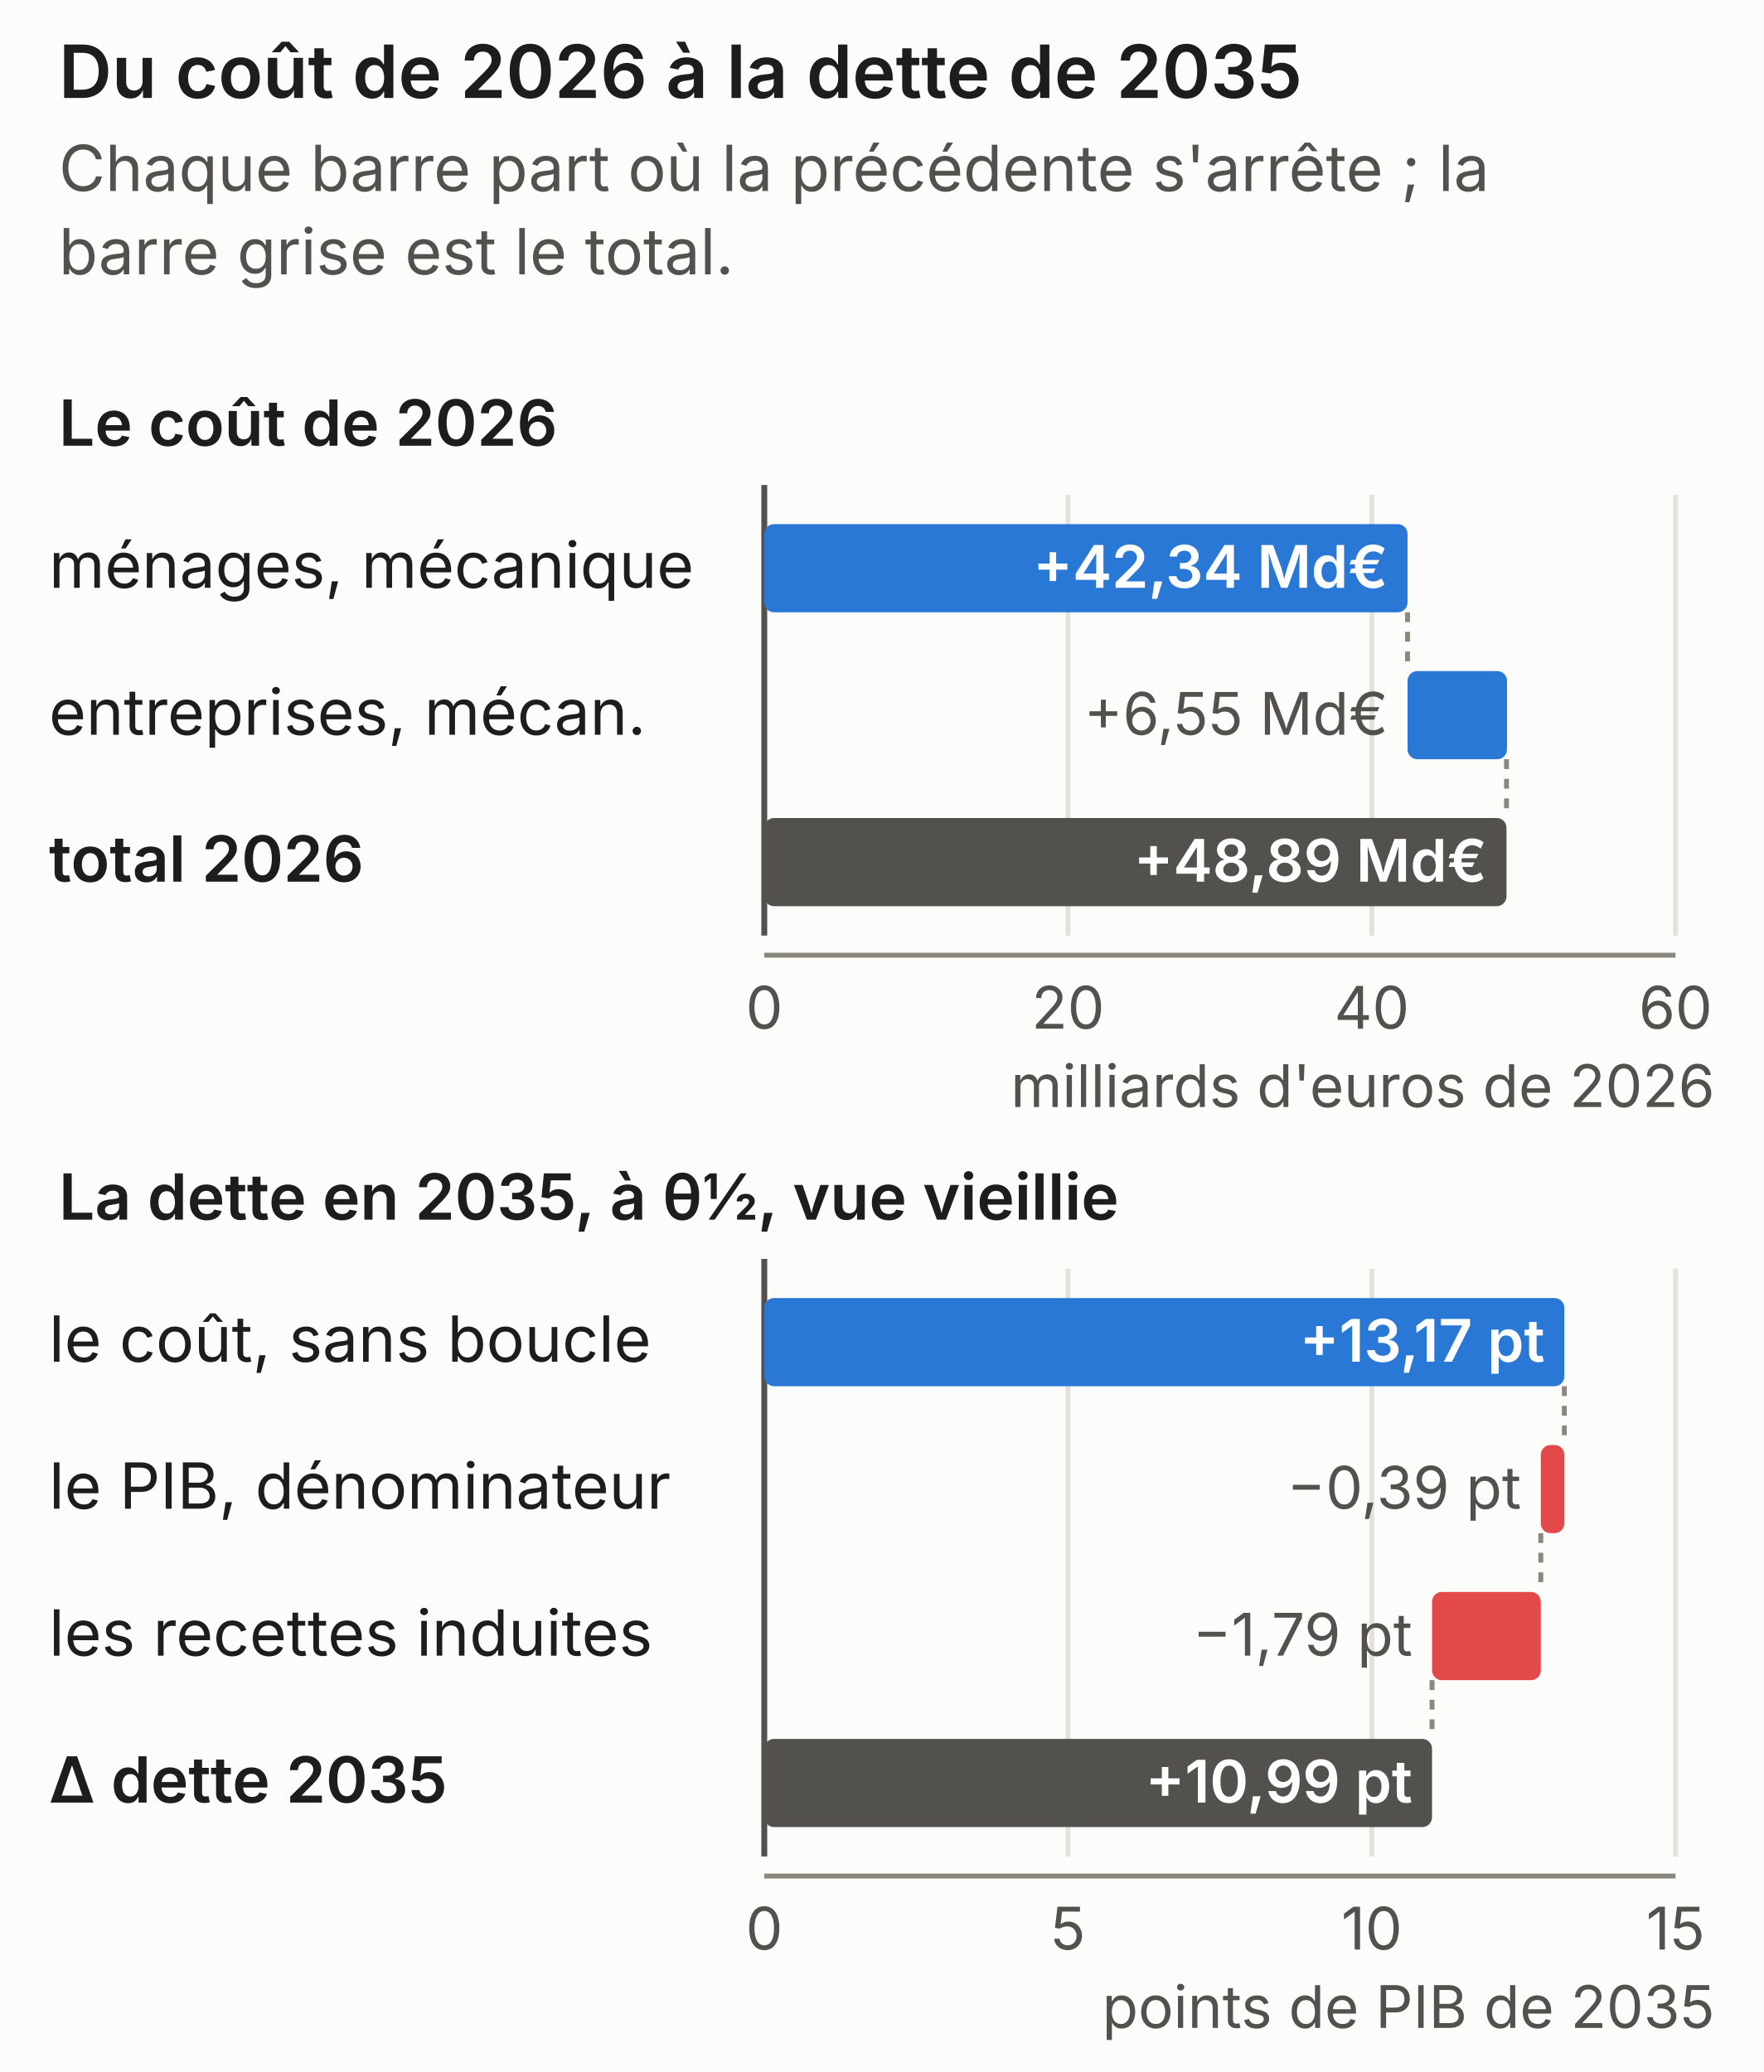
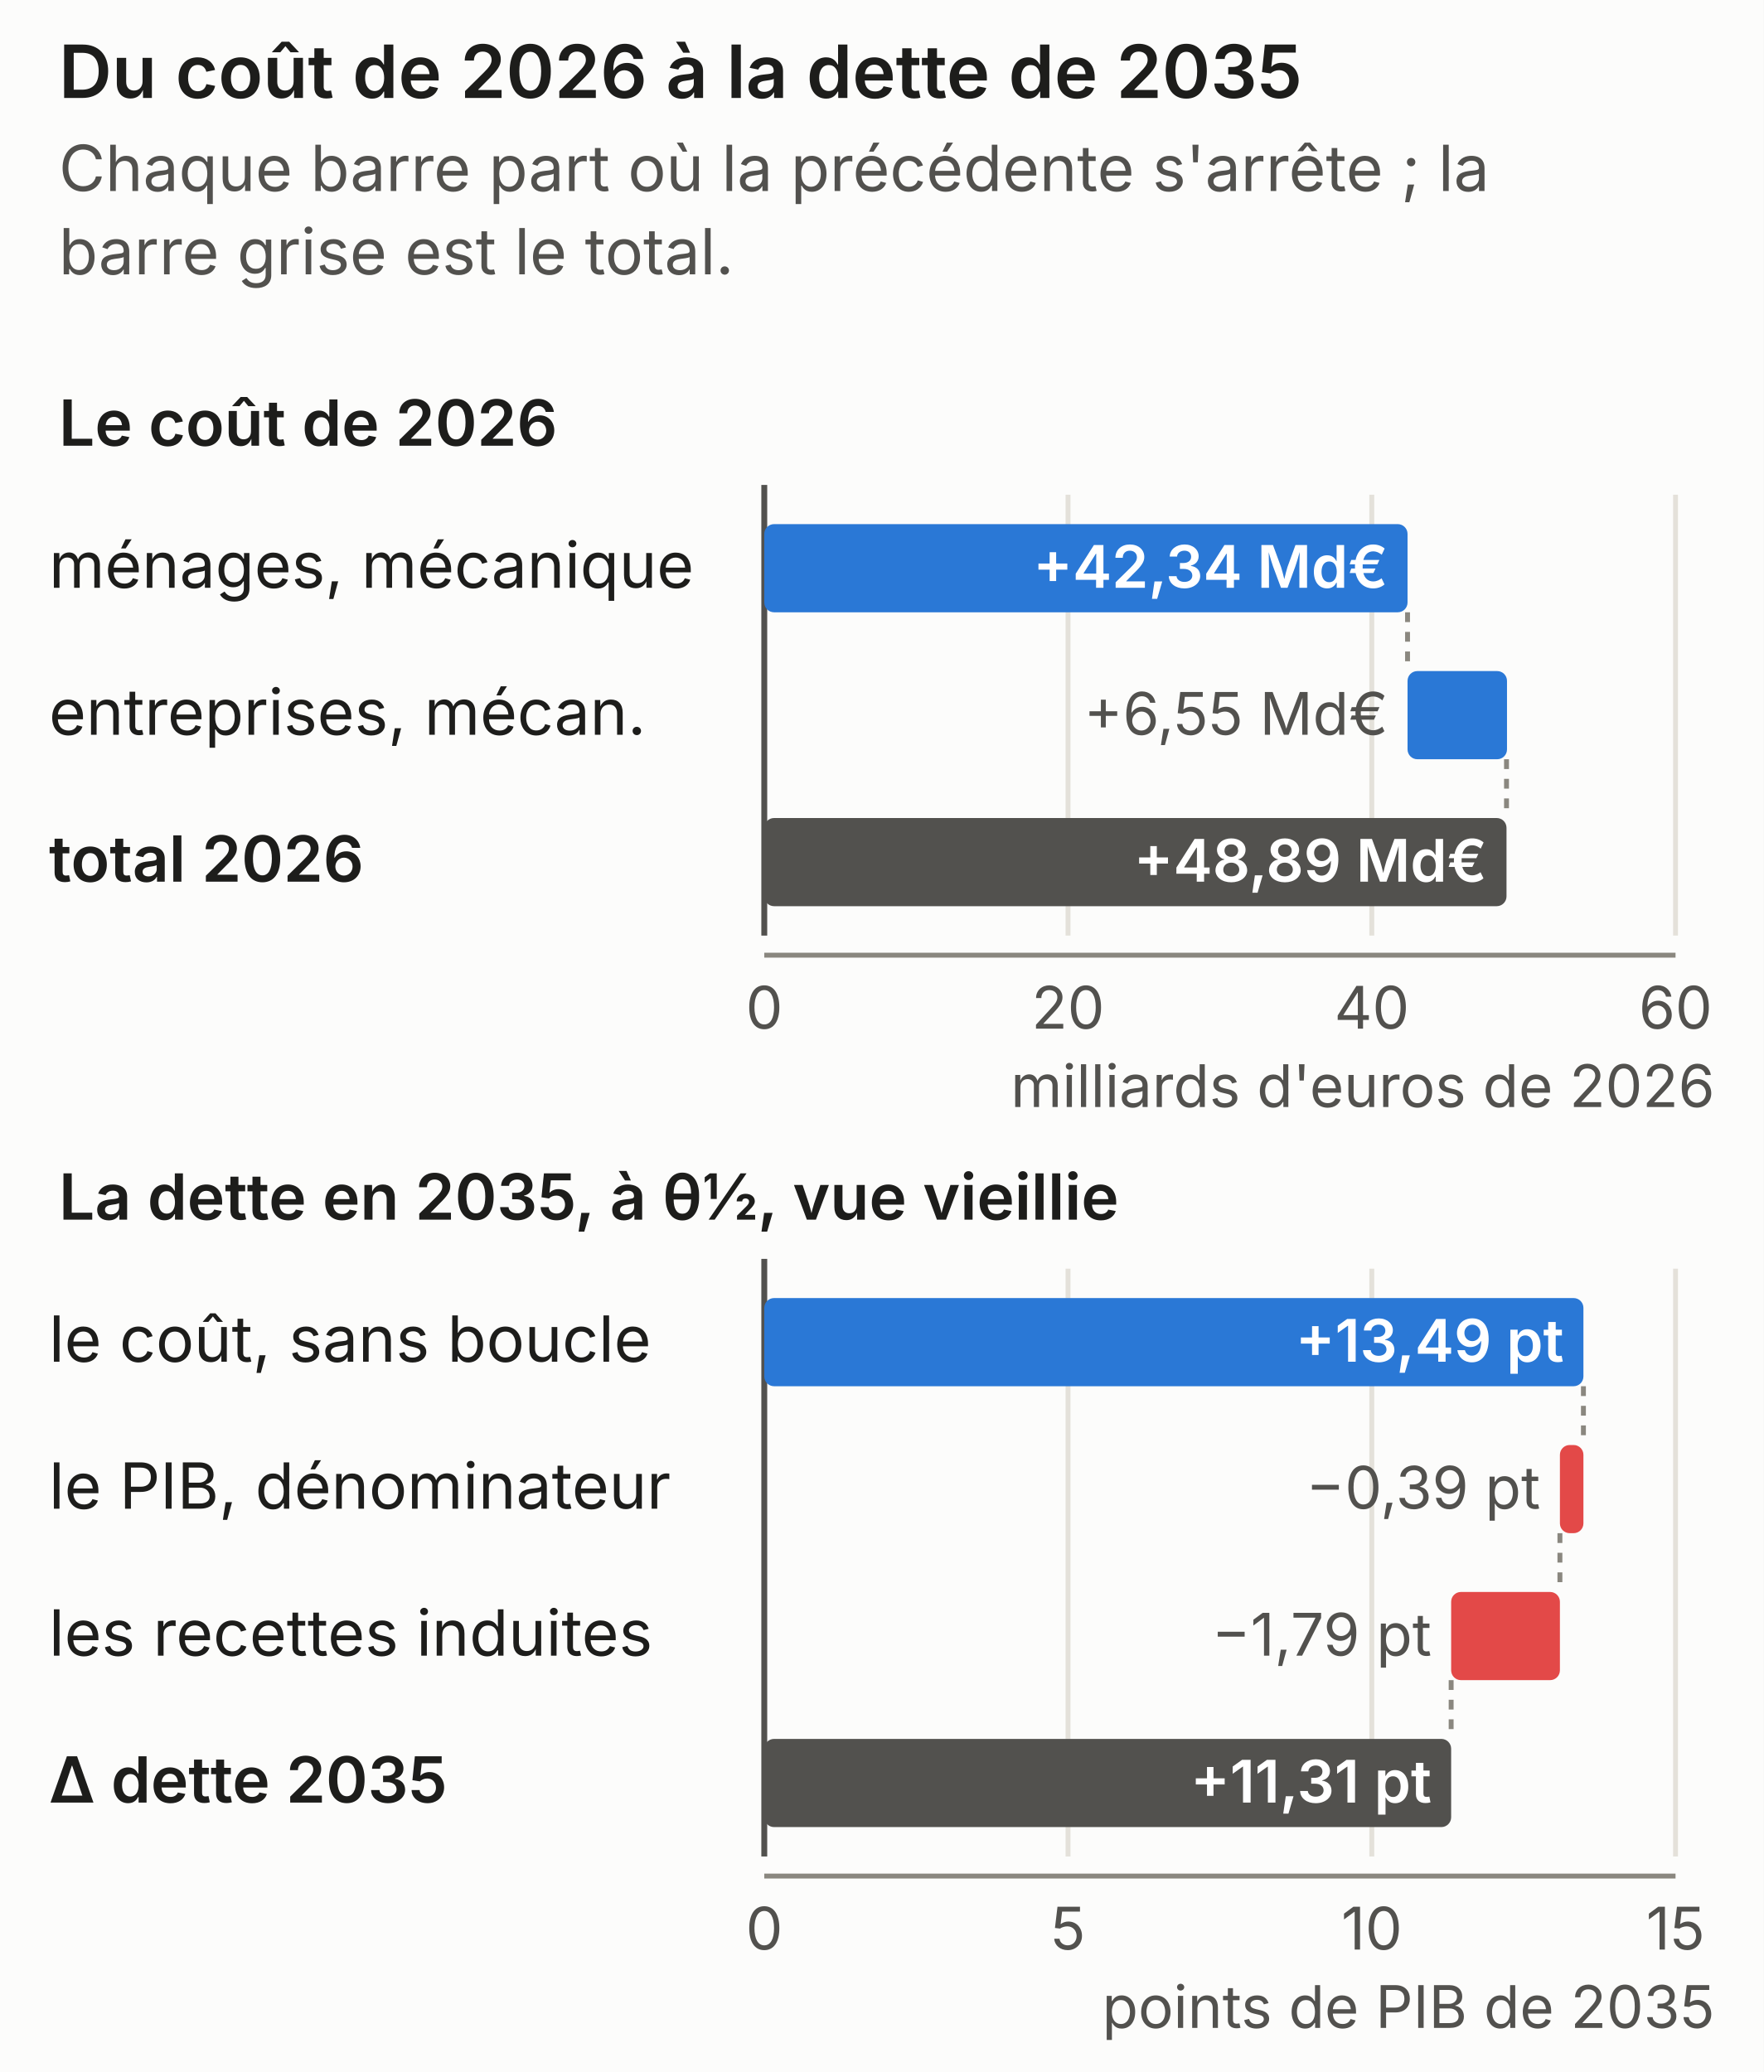
<svg xmlns="http://www.w3.org/2000/svg" viewBox="0 0 360 423" width="360" height="423" role="img" aria-labelledby="pres2027_retailleau_programme-cascade-t pres2027_retailleau_programme-cascade-d" font-size="13">
  <style>.g-fond{fill:#fcfcfb}.g-encre{fill:#1d1d1b}.g-doux{fill:#52514e}
.g-axe{stroke:#8a877f}.g-grille{stroke:#e4e1da}.g-zero{stroke:#52514e}
.g-s1{stroke:#2a78d6}.g-s2{stroke:#eb6834}.g-s3{stroke:#1baf7a}.g-s4{stroke:#6250d6}
.g-f1{fill:#2a78d6}.g-f2{fill:#eb6834}.g-f3{fill:#1baf7a}.g-f4{fill:#6250d6}
.g-bande{fill:#2a78d6;fill-opacity:.16}.g-plus{fill:#2a78d6}.g-moins{fill:#e34948}
.g-total{fill:#52514e}.g-lien{stroke:#8a877f}.g-sur{fill:#ffffff}
@media (prefers-color-scheme: dark){
.g-fond{fill:#1a1a19}.g-encre{fill:#ece9e2}.g-doux{fill:#c3c2b7}
.g-axe{stroke:#8f8b80}.g-grille{stroke:#33322f}.g-zero{stroke:#c3c2b7}
.g-s1{stroke:#3987e5}.g-s2{stroke:#d95926}.g-s3{stroke:#199e70}.g-s4{stroke:#9085e9}
.g-f1{fill:#3987e5}.g-f2{fill:#d95926}.g-f3{fill:#199e70}.g-f4{fill:#9085e9}
.g-bande{fill:#3987e5;fill-opacity:.24}.g-plus{fill:#3987e5}.g-moins{fill:#e66767}
.g-total{fill:#6b6862}.g-lien{stroke:#8f8b80}}
text{font-family:system-ui,-apple-system,"Segoe UI",sans-serif}</style>
  <rect class="g-fond" fill="#fcfcfb" x="0" y="0" width="360" height="423" />
  <text class="g-encre" fill="#1d1d1b" x="12" y="20" text-anchor="start" font-size="15" font-weight="600">Du coût de 2026 à la dette de 2035</text>
  <text class="g-doux" fill="#52514e" x="12" y="39" text-anchor="start">Chaque barre part où la précédente s'arrête ; la</text>
  <text class="g-doux" fill="#52514e" x="12" y="56" text-anchor="start">barre grise est le total.</text>
  <text class="g-encre" fill="#1d1d1b" x="12" y="91" text-anchor="start" font-weight="600">Le coût de 2026</text>
  <line class="g-grille" stroke="#e4e1da" stroke-width="1" x1="156" y1="101" x2="156" y2="191" />
  <line class="g-grille" stroke="#e4e1da" stroke-width="1" x1="218" y1="101" x2="218" y2="191" />
  <line class="g-grille" stroke="#e4e1da" stroke-width="1" x1="280" y1="101" x2="280" y2="191" />
  <line class="g-grille" stroke="#e4e1da" stroke-width="1" x1="342" y1="101" x2="342" y2="191" />
  <line class="g-zero" stroke="#52514e" stroke-width="1.2" x1="156" y1="99" x2="156" y2="191" />
  <rect class="g-plus" fill="#2a78d6" x="156" y="107" width="131.3" height="18" rx="2" />
  <line class="g-lien" stroke="#8a877f" stroke-width="1" stroke-dasharray="2 2" x1="287.3" y1="125" x2="287.3" y2="137" />
  <text class="g-encre" fill="#1d1d1b" x="10" y="120" text-anchor="start">ménages, mécanique</text>
  <text class="g-sur" fill="#ffffff" x="283.3" y="120" text-anchor="end" font-size="12" font-weight="600">+42,34 Md€</text>
  <rect class="g-plus" fill="#2a78d6" x="287.3" y="137" width="20.3" height="18" rx="2" />
  <line class="g-lien" stroke="#8a877f" stroke-width="1" stroke-dasharray="2 2" x1="307.5" y1="155" x2="307.5" y2="167" />
  <text class="g-encre" fill="#1d1d1b" x="10" y="150" text-anchor="start">entreprises, mécan.</text>
  <text class="g-doux" fill="#52514e" x="283.3" y="150" text-anchor="end" font-size="12">+6,55 Md€</text>
  <rect class="g-total" fill="#52514e" x="156" y="167" width="151.5" height="18" rx="2" />
  <text class="g-encre" fill="#1d1d1b" x="10" y="180" text-anchor="start" font-weight="600">total 2026</text>
  <text class="g-sur" fill="#ffffff" x="303.5" y="180" text-anchor="end" font-size="12" font-weight="600">+48,89 Md€</text>
  <line class="g-axe" stroke="#8a877f" stroke-width="1" x1="156" y1="195" x2="342" y2="195" />
  <text class="g-doux" fill="#52514e" x="156" y="210" text-anchor="middle" font-size="12">0</text>
  <text class="g-doux" fill="#52514e" x="218" y="210" text-anchor="middle" font-size="12">20</text>
  <text class="g-doux" fill="#52514e" x="280" y="210" text-anchor="middle" font-size="12">40</text>
  <text class="g-doux" fill="#52514e" x="342" y="210" text-anchor="middle" font-size="12">60</text>
  <text class="g-doux" fill="#52514e" x="350" y="226" text-anchor="end" font-size="12">milliards d'euros de 2026</text>
  <text class="g-encre" fill="#1d1d1b" x="12" y="249" text-anchor="start" font-weight="600">La dette en 2035, à θ½, vue vieillie</text>
  <line class="g-grille" stroke="#e4e1da" stroke-width="1" x1="156" y1="259" x2="156" y2="379" />
  <line class="g-grille" stroke="#e4e1da" stroke-width="1" x1="218" y1="259" x2="218" y2="379" />
  <line class="g-grille" stroke="#e4e1da" stroke-width="1" x1="280" y1="259" x2="280" y2="379" />
  <line class="g-grille" stroke="#e4e1da" stroke-width="1" x1="342" y1="259" x2="342" y2="379" />
  <line class="g-zero" stroke="#52514e" stroke-width="1.2" x1="156" y1="257" x2="156" y2="379" />
-   <rect class="g-plus" fill="#2a78d6" x="156" y="265" width="163.3" height="18" rx="2" />
-   <line class="g-lien" stroke="#8a877f" stroke-width="1" stroke-dasharray="2 2" x1="319.3" y1="283" x2="319.3" y2="295" />
+   <rect class="g-plus" fill="#2a78d6" x="156" y="265" width="167.2" height="18" rx="2" />
+   <line class="g-lien" stroke="#8a877f" stroke-width="1" stroke-dasharray="2 2" x1="323.2" y1="283" x2="323.2" y2="295" />
  <text class="g-encre" fill="#1d1d1b" x="10" y="278" text-anchor="start">le coût, sans boucle</text>
-   <text class="g-sur" fill="#ffffff" x="315.3" y="278" text-anchor="end" font-size="12" font-weight="600">+13,17 pt</text>
-   <rect class="g-moins" fill="#e34948" x="314.5" y="295" width="4.8" height="18" rx="2" />
-   <line class="g-lien" stroke="#8a877f" stroke-width="1" stroke-dasharray="2 2" x1="314.5" y1="313" x2="314.5" y2="325" />
+   <text class="g-sur" fill="#ffffff" x="319.2" y="278" text-anchor="end" font-size="12" font-weight="600">+13,49 pt</text>
+   <rect class="g-moins" fill="#e34948" x="318.4" y="295" width="4.8" height="18" rx="2" />
+   <line class="g-lien" stroke="#8a877f" stroke-width="1" stroke-dasharray="2 2" x1="318.4" y1="313" x2="318.4" y2="325" />
  <text class="g-encre" fill="#1d1d1b" x="10" y="308" text-anchor="start">le PIB, dénominateur</text>
-   <text class="g-doux" fill="#52514e" x="310.5" y="308" text-anchor="end" font-size="12">−0,39 pt</text>
-   <rect class="g-moins" fill="#e34948" x="292.3" y="325" width="22.2" height="18" rx="2" />
-   <line class="g-lien" stroke="#8a877f" stroke-width="1" stroke-dasharray="2 2" x1="292.3" y1="343" x2="292.3" y2="355" />
+   <text class="g-doux" fill="#52514e" x="314.4" y="308" text-anchor="end" font-size="12">−0,39 pt</text>
+   <rect class="g-moins" fill="#e34948" x="296.2" y="325" width="22.2" height="18" rx="2" />
+   <line class="g-lien" stroke="#8a877f" stroke-width="1" stroke-dasharray="2 2" x1="296.2" y1="343" x2="296.2" y2="355" />
  <text class="g-encre" fill="#1d1d1b" x="10" y="338" text-anchor="start">les recettes induites</text>
-   <text class="g-doux" fill="#52514e" x="288.3" y="338" text-anchor="end" font-size="12">−1,79 pt</text>
-   <rect class="g-total" fill="#52514e" x="156" y="355" width="136.3" height="18" rx="2" />
+   <text class="g-doux" fill="#52514e" x="292.2" y="338" text-anchor="end" font-size="12">−1,79 pt</text>
+   <rect class="g-total" fill="#52514e" x="156" y="355" width="140.2" height="18" rx="2" />
  <text class="g-encre" fill="#1d1d1b" x="10" y="368" text-anchor="start" font-weight="600">Δ dette 2035</text>
-   <text class="g-sur" fill="#ffffff" x="288.3" y="368" text-anchor="end" font-size="12" font-weight="600">+10,99 pt</text>
+   <text class="g-sur" fill="#ffffff" x="292.2" y="368" text-anchor="end" font-size="12" font-weight="600">+11,31 pt</text>
  <line class="g-axe" stroke="#8a877f" stroke-width="1" x1="156" y1="383" x2="342" y2="383" />
  <text class="g-doux" fill="#52514e" x="156" y="398" text-anchor="middle" font-size="12">0</text>
  <text class="g-doux" fill="#52514e" x="218" y="398" text-anchor="middle" font-size="12">5</text>
  <text class="g-doux" fill="#52514e" x="280" y="398" text-anchor="middle" font-size="12">10</text>
  <text class="g-doux" fill="#52514e" x="342" y="398" text-anchor="middle" font-size="12">15</text>
  <text class="g-doux" fill="#52514e" x="350" y="414" text-anchor="end" font-size="12">points de PIB de 2035</text>
</svg>
